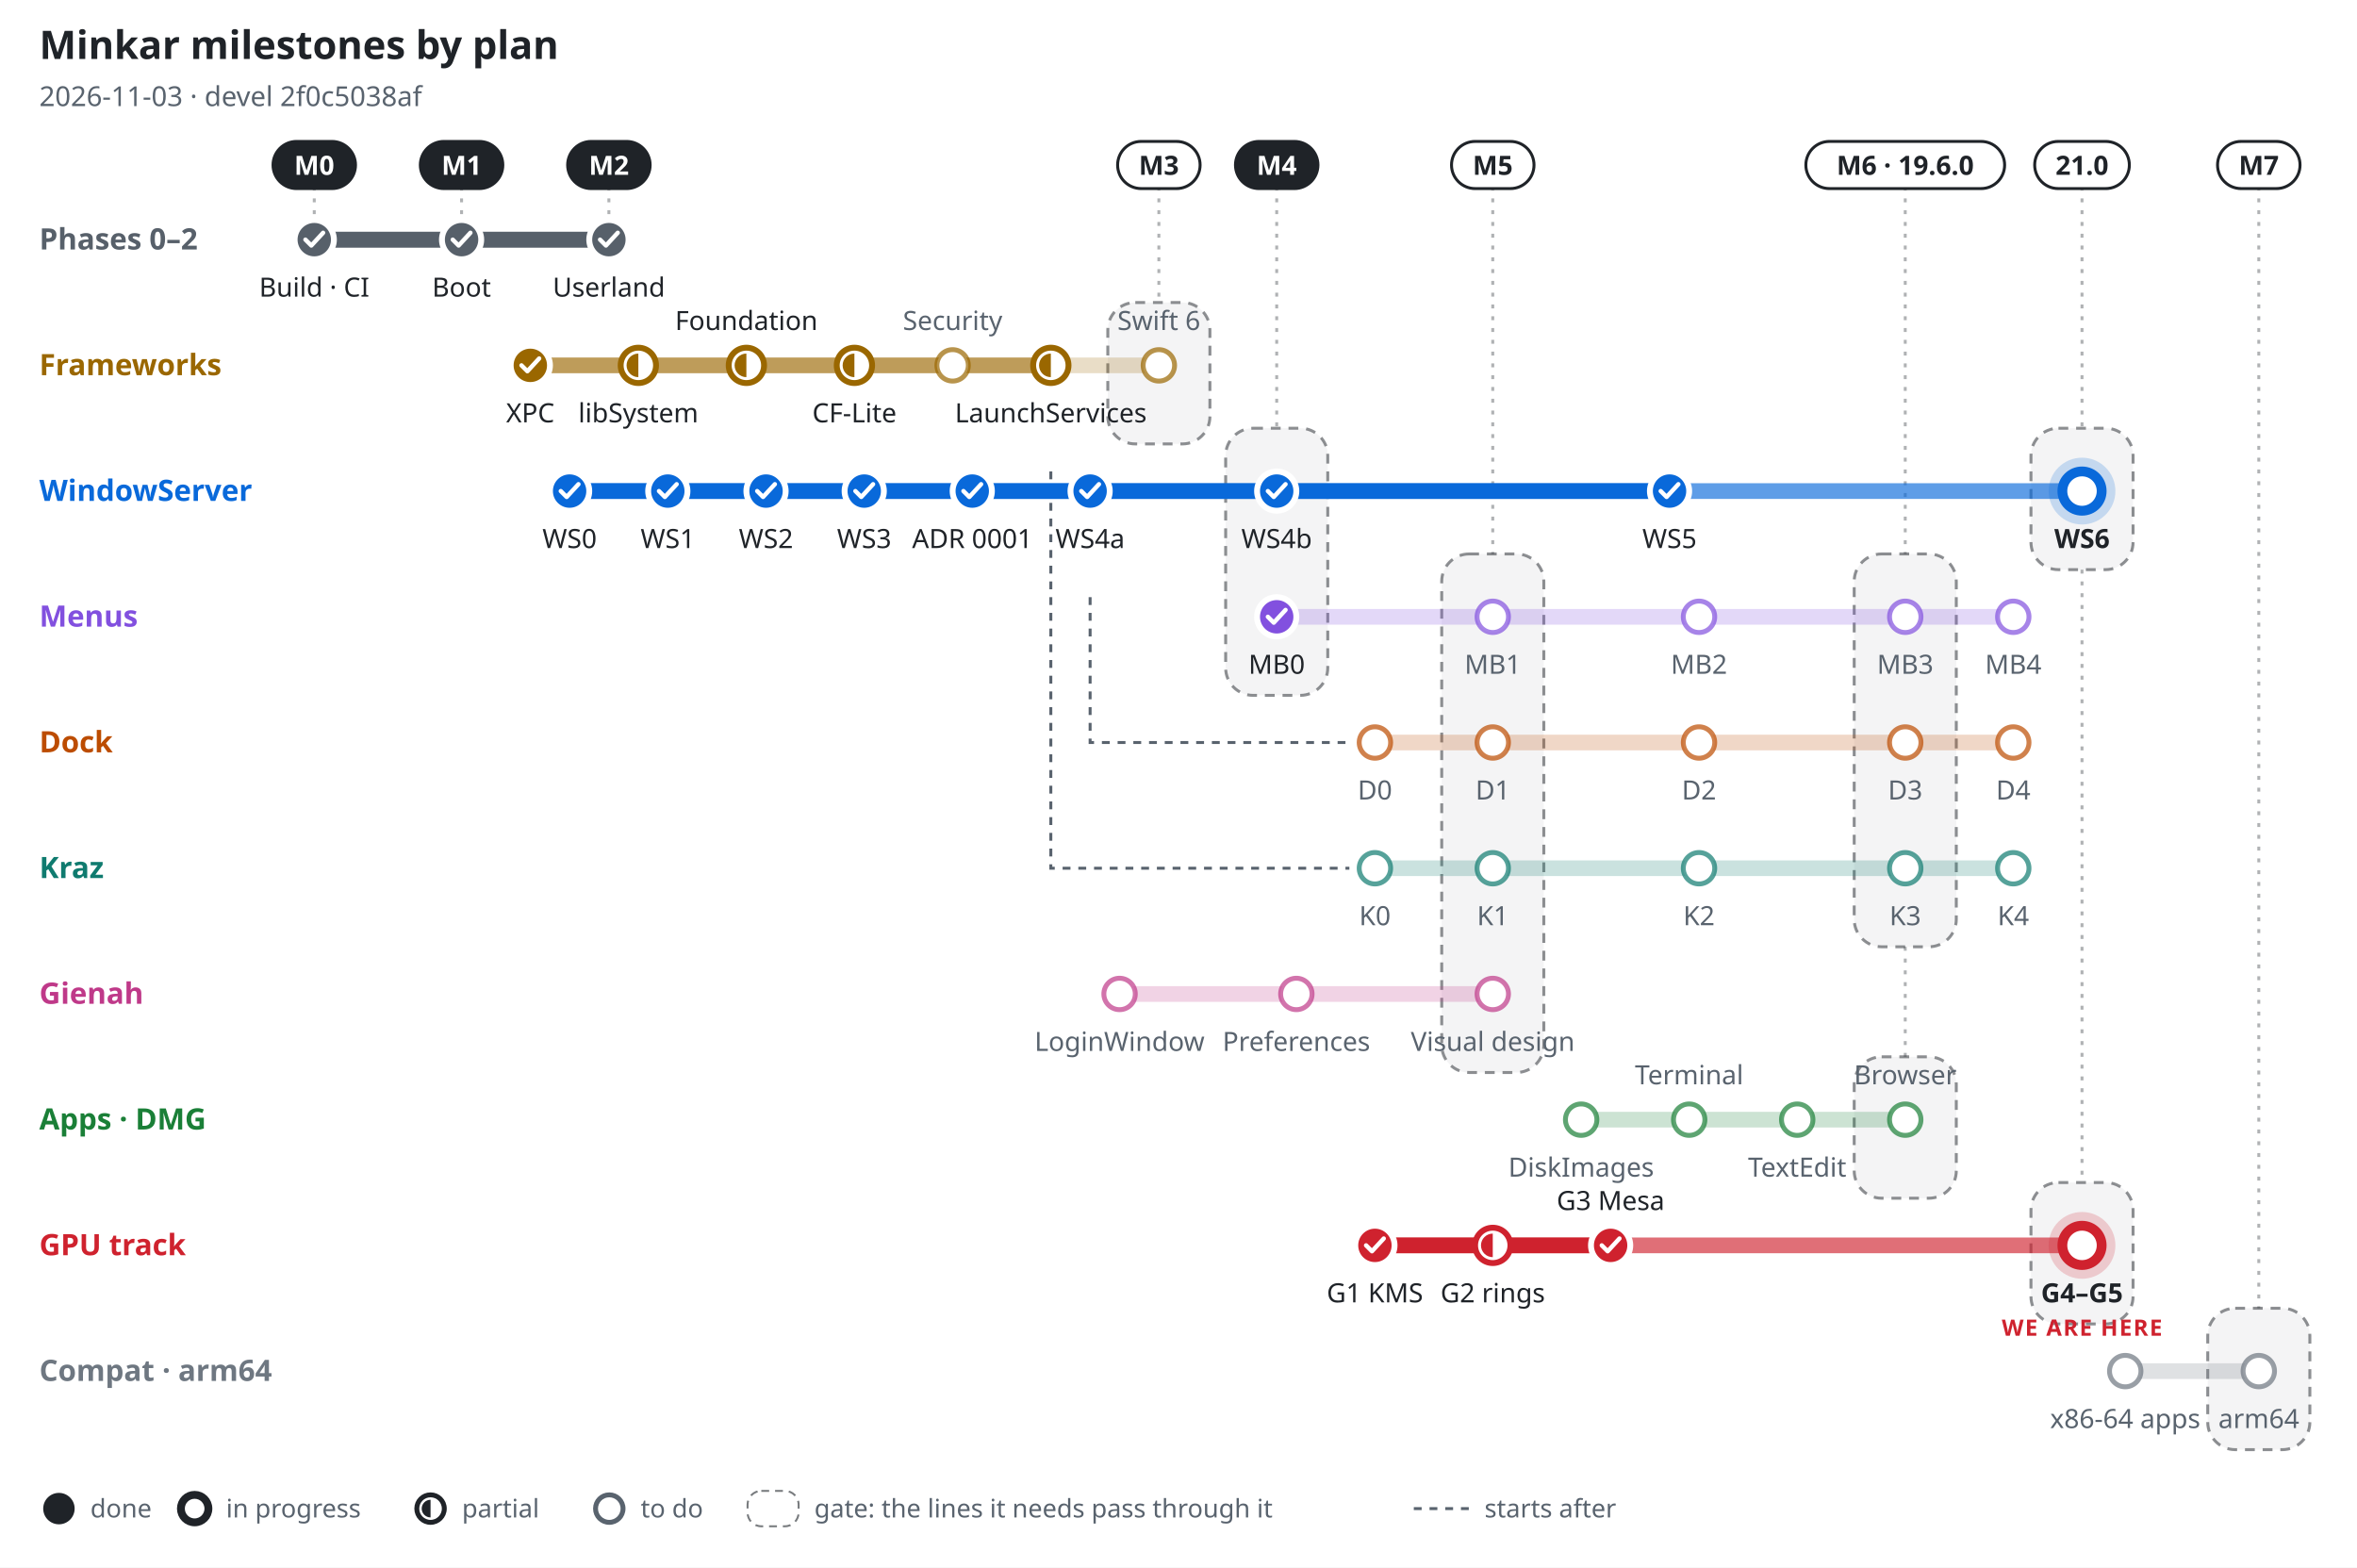
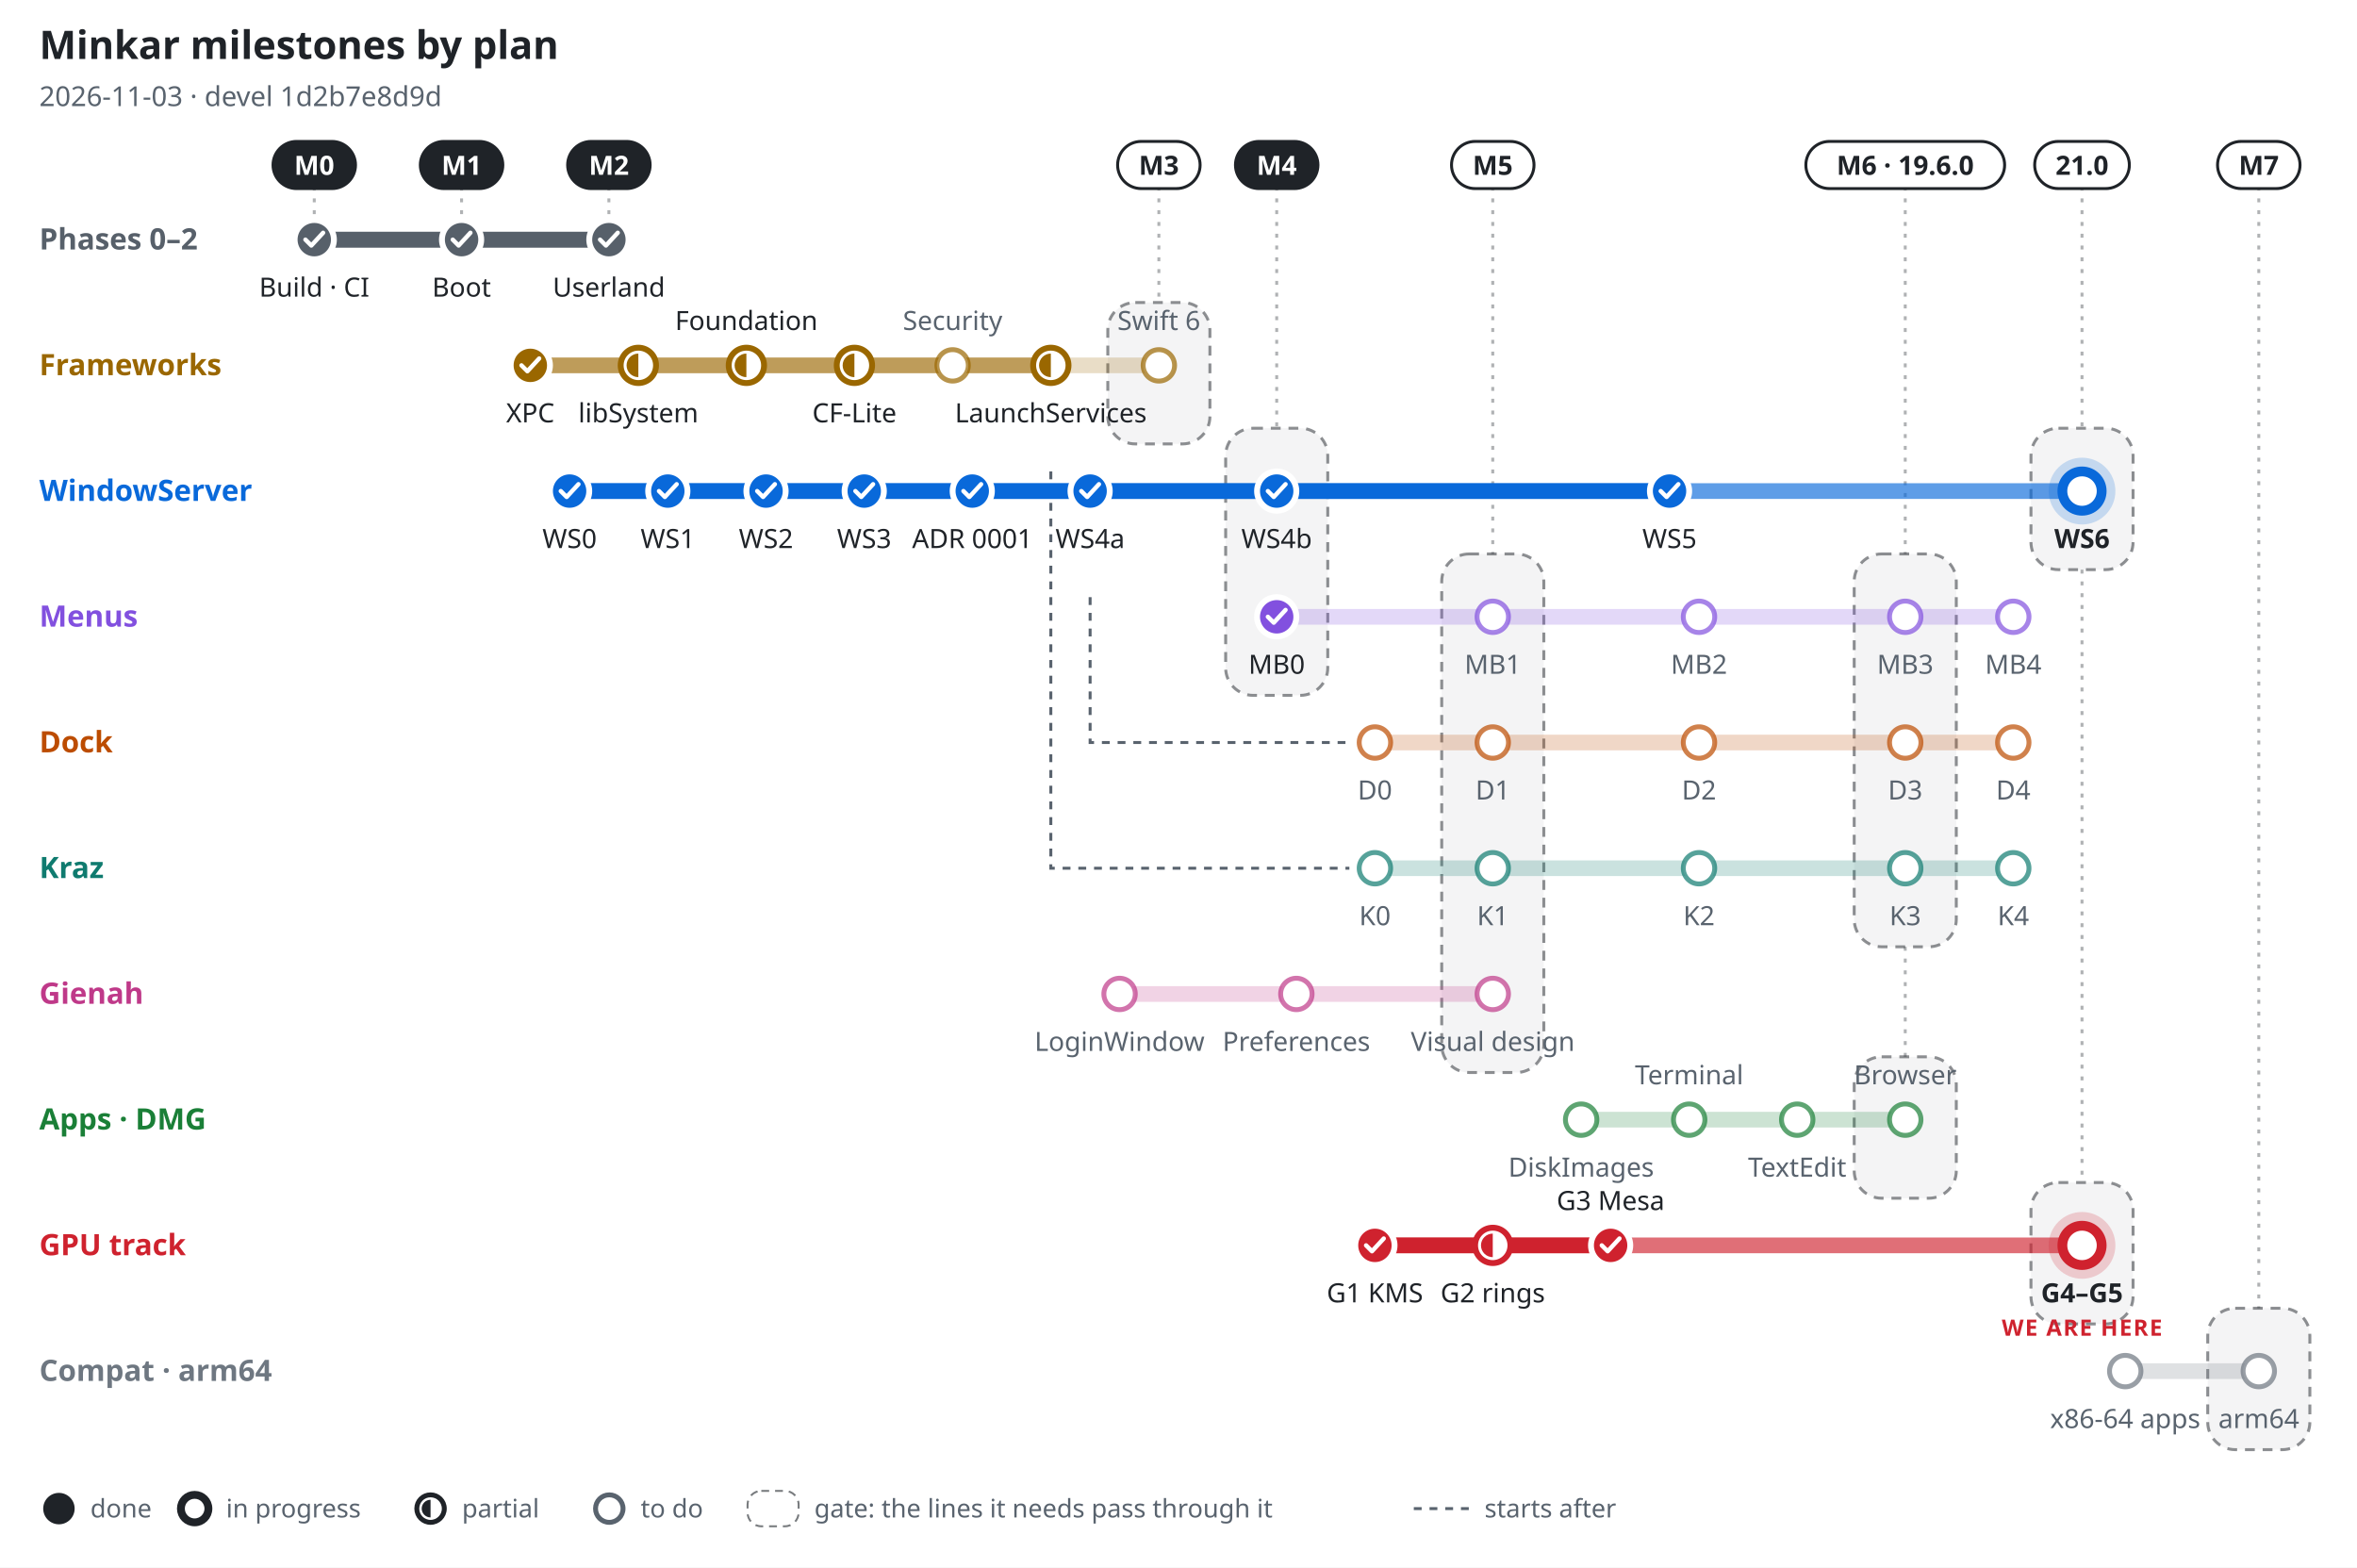
<svg xmlns="http://www.w3.org/2000/svg" width="1200" height="798" viewBox="0 0 1200 798" font-family="-apple-system, BlinkMacSystemFont, 'Segoe UI', 'Noto Sans', Helvetica, Arial, sans-serif" role="img" aria-label="Minkar milestones by plan, 2026-11-03">
  <rect width="1200" height="798" fill="#ffffff" />
  <text x="20" y="30" font-size="20" font-weight="700" fill="#1f2328" text-anchor="start">Minkar milestones by plan</text>
-   <text x="20" y="54" font-size="14" font-weight="400" fill="#59636e" text-anchor="start">2026-11-03 · devel 2f0c5038af</text>
+   <text x="20" y="54" font-size="14" font-weight="400" fill="#59636e" text-anchor="start">2026-11-03 · devel 1d2b7e8d9d</text>
  <line x1="160" y1="95" x2="160" y2="110" stroke="#1f2328" stroke-opacity=".35" stroke-width="1.5" stroke-dasharray="2 4" />
  <rect x="139" y="72" width="42" height="24" rx="12" fill="#1f2328" stroke="#1f2328" stroke-width="1.5" />
  <text x="160" y="89" font-size="13.5" font-weight="700" fill="#ffffff" text-anchor="middle">M0</text>
  <line x1="235" y1="95" x2="235" y2="110" stroke="#1f2328" stroke-opacity=".35" stroke-width="1.5" stroke-dasharray="2 4" />
  <rect x="214" y="72" width="42" height="24" rx="12" fill="#1f2328" stroke="#1f2328" stroke-width="1.5" />
  <text x="235" y="89" font-size="13.5" font-weight="700" fill="#ffffff" text-anchor="middle">M1</text>
  <line x1="310" y1="95" x2="310" y2="110" stroke="#1f2328" stroke-opacity=".35" stroke-width="1.5" stroke-dasharray="2 4" />
  <rect x="289" y="72" width="42" height="24" rx="12" fill="#1f2328" stroke="#1f2328" stroke-width="1.5" />
  <text x="310" y="89" font-size="13.5" font-weight="700" fill="#ffffff" text-anchor="middle">M2</text>
  <line x1="590" y1="95" x2="590" y2="154" stroke="#1f2328" stroke-opacity=".35" stroke-width="1.5" stroke-dasharray="2 4" />
  <rect x="564" y="154" width="52" height="72" rx="14" fill="#1f2328" fill-opacity=".05" stroke="#1f2328" stroke-opacity=".5" stroke-width="1.5" stroke-dasharray="5 4" />
  <rect x="569" y="72" width="42" height="24" rx="12" fill="#ffffff" stroke="#1f2328" stroke-width="1.5" />
  <text x="590" y="89" font-size="13.5" font-weight="700" fill="#1f2328" text-anchor="middle">M3</text>
  <line x1="650" y1="95" x2="650" y2="218" stroke="#1f2328" stroke-opacity=".35" stroke-width="1.5" stroke-dasharray="2 4" />
  <rect x="624" y="218" width="52" height="136" rx="14" fill="#1f2328" fill-opacity=".05" stroke="#1f2328" stroke-opacity=".5" stroke-width="1.5" stroke-dasharray="5 4" />
  <rect x="629" y="72" width="42" height="24" rx="12" fill="#1f2328" stroke="#1f2328" stroke-width="1.5" />
  <text x="650" y="89" font-size="13.5" font-weight="700" fill="#ffffff" text-anchor="middle">M4</text>
  <line x1="760" y1="95" x2="760" y2="282" stroke="#1f2328" stroke-opacity=".35" stroke-width="1.5" stroke-dasharray="2 4" />
  <rect x="734" y="282" width="52" height="264" rx="14" fill="#1f2328" fill-opacity=".05" stroke="#1f2328" stroke-opacity=".5" stroke-width="1.5" stroke-dasharray="5 4" />
  <rect x="739" y="72" width="42" height="24" rx="12" fill="#ffffff" stroke="#1f2328" stroke-width="1.5" />
  <text x="760" y="89" font-size="13.5" font-weight="700" fill="#1f2328" text-anchor="middle">M5</text>
  <line x1="970" y1="95" x2="970" y2="282" stroke="#1f2328" stroke-opacity=".35" stroke-width="1.5" stroke-dasharray="2 4" />
  <rect x="944" y="282" width="52" height="200" rx="14" fill="#1f2328" fill-opacity=".05" stroke="#1f2328" stroke-opacity=".5" stroke-width="1.5" stroke-dasharray="5 4" />
  <line x1="970" y1="482" x2="970" y2="538" stroke="#1f2328" stroke-opacity=".35" stroke-width="1.5" stroke-dasharray="2 4" />
  <rect x="944" y="538" width="52" height="72" rx="14" fill="#1f2328" fill-opacity=".05" stroke="#1f2328" stroke-opacity=".5" stroke-width="1.5" stroke-dasharray="5 4" />
  <rect x="919.4" y="72" width="101.2" height="24" rx="12" fill="#ffffff" stroke="#1f2328" stroke-width="1.5" />
  <text x="970" y="89" font-size="13.5" font-weight="700" fill="#1f2328" text-anchor="middle">M6 · 19.6.0</text>
  <line x1="1060" y1="95" x2="1060" y2="218" stroke="#1f2328" stroke-opacity=".35" stroke-width="1.5" stroke-dasharray="2 4" />
  <rect x="1034" y="218" width="52" height="72" rx="14" fill="#1f2328" fill-opacity=".05" stroke="#1f2328" stroke-opacity=".5" stroke-width="1.5" stroke-dasharray="5 4" />
  <line x1="1060" y1="290" x2="1060" y2="602" stroke="#1f2328" stroke-opacity=".35" stroke-width="1.5" stroke-dasharray="2 4" />
  <rect x="1034" y="602" width="52" height="72" rx="14" fill="#1f2328" fill-opacity=".05" stroke="#1f2328" stroke-opacity=".5" stroke-width="1.5" stroke-dasharray="5 4" />
  <rect x="1035.9" y="72" width="48.2" height="24" rx="12" fill="#ffffff" stroke="#1f2328" stroke-width="1.5" />
  <text x="1060" y="89" font-size="13.5" font-weight="700" fill="#1f2328" text-anchor="middle">21.0</text>
  <line x1="1150" y1="95" x2="1150" y2="666" stroke="#1f2328" stroke-opacity=".35" stroke-width="1.5" stroke-dasharray="2 4" />
  <rect x="1124" y="666" width="52" height="72" rx="14" fill="#1f2328" fill-opacity=".05" stroke="#1f2328" stroke-opacity=".5" stroke-width="1.5" stroke-dasharray="5 4" />
  <rect x="1129" y="72" width="42" height="24" rx="12" fill="#ffffff" stroke="#1f2328" stroke-width="1.5" />
  <text x="1150" y="89" font-size="13.5" font-weight="700" fill="#1f2328" text-anchor="middle">M7</text>
  <path d="M555 304 V378 H687" fill="none" stroke="#59636e" stroke-width="1.5" stroke-dasharray="4 4" />
  <path d="M535 240 V442 H687" fill="none" stroke="#59636e" stroke-width="1.5" stroke-dasharray="4 4" />
  <text x="20" y="127" font-size="15" font-weight="700" fill="#57606a" text-anchor="start">Phases 0–2</text>
  <line x1="160" y1="122" x2="310" y2="122" stroke="#57606a" stroke-opacity=".22" stroke-width="8" stroke-linecap="round" />
  <line x1="160" y1="122" x2="310" y2="122" stroke="#57606a" stroke-opacity=".55" stroke-width="8" stroke-linecap="round" />
  <line x1="160" y1="122" x2="310" y2="122" stroke="#57606a" stroke-opacity="1" stroke-width="8" stroke-linecap="round" />
  <circle cx="160" cy="122" r="10" fill="#57606a" stroke="#ffffff" stroke-width="3" />
  <path d="M155.5 122 l3 3 l6 -6.5" fill="none" stroke="#ffffff" stroke-width="2.2" stroke-linecap="round" stroke-linejoin="round" />
  <text x="160" y="151" font-size="13.5" font-weight="500" fill="#1f2328" text-anchor="middle">Build · CI</text>
  <circle cx="235" cy="122" r="10" fill="#57606a" stroke="#ffffff" stroke-width="3" />
  <path d="M230.5 122 l3 3 l6 -6.5" fill="none" stroke="#ffffff" stroke-width="2.2" stroke-linecap="round" stroke-linejoin="round" />
  <text x="235" y="151" font-size="13.5" font-weight="500" fill="#1f2328" text-anchor="middle">Boot</text>
  <circle cx="310" cy="122" r="10" fill="#57606a" stroke="#ffffff" stroke-width="3" />
  <path d="M305.5 122 l3 3 l6 -6.5" fill="none" stroke="#ffffff" stroke-width="2.2" stroke-linecap="round" stroke-linejoin="round" />
  <text x="310" y="151" font-size="13.5" font-weight="500" fill="#1f2328" text-anchor="middle">Userland</text>
  <text x="20" y="191" font-size="15" font-weight="700" fill="#9a6700" text-anchor="start">Frameworks</text>
  <line x1="270" y1="186" x2="590" y2="186" stroke="#9a6700" stroke-opacity=".22" stroke-width="8" stroke-linecap="round" />
  <line x1="270" y1="186" x2="535" y2="186" stroke="#9a6700" stroke-opacity=".55" stroke-width="8" stroke-linecap="round" />
  <line x1="270" y1="186" x2="270" y2="186" stroke="#9a6700" stroke-opacity="1" stroke-width="8" stroke-linecap="round" />
  <circle cx="270" cy="186" r="10" fill="#9a6700" stroke="#ffffff" stroke-width="3" />
  <path d="M265.5 186 l3 3 l6 -6.5" fill="none" stroke="#ffffff" stroke-width="2.2" stroke-linecap="round" stroke-linejoin="round" />
  <text x="270" y="215" font-size="13.5" font-weight="500" fill="#1f2328" text-anchor="middle">XPC</text>
  <circle cx="325" cy="186" r="9" fill="#ffffff" stroke="#9a6700" stroke-width="3" />
  <path d="M325 180 A6 6 0 0 0 325 192 Z" fill="#9a6700" />
  <text x="325" y="215" font-size="13.5" font-weight="500" fill="#1f2328" text-anchor="middle">libSystem</text>
  <circle cx="380" cy="186" r="9" fill="#ffffff" stroke="#9a6700" stroke-width="3" />
  <path d="M380 180 A6 6 0 0 0 380 192 Z" fill="#9a6700" />
  <text x="380" y="168" font-size="13.5" font-weight="500" fill="#1f2328" text-anchor="middle">Foundation</text>
  <circle cx="435" cy="186" r="9" fill="#ffffff" stroke="#9a6700" stroke-width="3" />
  <path d="M435 180 A6 6 0 0 0 435 192 Z" fill="#9a6700" />
  <text x="435" y="215" font-size="13.5" font-weight="500" fill="#1f2328" text-anchor="middle">CF-Lite</text>
  <circle cx="485" cy="186" r="8" fill="#ffffff" stroke="#9a6700" stroke-opacity=".7" stroke-width="2.5" />
  <text x="485" y="168" font-size="13.5" font-weight="500" fill="#59636e" text-anchor="middle">Security</text>
  <circle cx="535" cy="186" r="9" fill="#ffffff" stroke="#9a6700" stroke-width="3" />
  <path d="M535 180 A6 6 0 0 0 535 192 Z" fill="#9a6700" />
  <text x="535" y="215" font-size="13.5" font-weight="500" fill="#1f2328" text-anchor="middle">LaunchServices</text>
  <circle cx="590" cy="186" r="8" fill="#ffffff" stroke="#9a6700" stroke-opacity=".7" stroke-width="2.5" />
  <text x="590" y="168" font-size="13.5" font-weight="500" fill="#59636e" text-anchor="middle">Swift 6</text>
  <text x="20" y="255" font-size="15" font-weight="700" fill="#0969da" text-anchor="start">WindowServer</text>
  <line x1="290" y1="250" x2="1060" y2="250" stroke="#0969da" stroke-opacity=".22" stroke-width="8" stroke-linecap="round" />
  <line x1="290" y1="250" x2="1060" y2="250" stroke="#0969da" stroke-opacity=".55" stroke-width="8" stroke-linecap="round" />
  <line x1="290" y1="250" x2="850" y2="250" stroke="#0969da" stroke-opacity="1" stroke-width="8" stroke-linecap="round" />
  <circle cx="290" cy="250" r="10" fill="#0969da" stroke="#ffffff" stroke-width="3" />
  <path d="M285.5 250 l3 3 l6 -6.5" fill="none" stroke="#ffffff" stroke-width="2.2" stroke-linecap="round" stroke-linejoin="round" />
  <text x="290" y="279" font-size="13.5" font-weight="500" fill="#1f2328" text-anchor="middle">WS0</text>
  <circle cx="340" cy="250" r="10" fill="#0969da" stroke="#ffffff" stroke-width="3" />
  <path d="M335.5 250 l3 3 l6 -6.5" fill="none" stroke="#ffffff" stroke-width="2.2" stroke-linecap="round" stroke-linejoin="round" />
  <text x="340" y="279" font-size="13.5" font-weight="500" fill="#1f2328" text-anchor="middle">WS1</text>
  <circle cx="390" cy="250" r="10" fill="#0969da" stroke="#ffffff" stroke-width="3" />
  <path d="M385.5 250 l3 3 l6 -6.5" fill="none" stroke="#ffffff" stroke-width="2.2" stroke-linecap="round" stroke-linejoin="round" />
  <text x="390" y="279" font-size="13.5" font-weight="500" fill="#1f2328" text-anchor="middle">WS2</text>
  <circle cx="440" cy="250" r="10" fill="#0969da" stroke="#ffffff" stroke-width="3" />
  <path d="M435.5 250 l3 3 l6 -6.5" fill="none" stroke="#ffffff" stroke-width="2.2" stroke-linecap="round" stroke-linejoin="round" />
  <text x="440" y="279" font-size="13.5" font-weight="500" fill="#1f2328" text-anchor="middle">WS3</text>
  <circle cx="495" cy="250" r="10" fill="#0969da" stroke="#ffffff" stroke-width="3" />
  <path d="M490.5 250 l3 3 l6 -6.5" fill="none" stroke="#ffffff" stroke-width="2.2" stroke-linecap="round" stroke-linejoin="round" />
  <text x="495" y="279" font-size="13.5" font-weight="500" fill="#1f2328" text-anchor="middle">ADR 0001</text>
  <circle cx="555" cy="250" r="10" fill="#0969da" stroke="#ffffff" stroke-width="3" />
  <path d="M550.5 250 l3 3 l6 -6.5" fill="none" stroke="#ffffff" stroke-width="2.2" stroke-linecap="round" stroke-linejoin="round" />
  <text x="555" y="279" font-size="13.5" font-weight="500" fill="#1f2328" text-anchor="middle">WS4a</text>
  <circle cx="650" cy="250" r="10" fill="#0969da" stroke="#ffffff" stroke-width="3" />
  <path d="M645.5 250 l3 3 l6 -6.5" fill="none" stroke="#ffffff" stroke-width="2.2" stroke-linecap="round" stroke-linejoin="round" />
  <text x="650" y="279" font-size="13.5" font-weight="500" fill="#1f2328" text-anchor="middle">WS4b</text>
  <circle cx="850" cy="250" r="10" fill="#0969da" stroke="#ffffff" stroke-width="3" />
  <path d="M845.5 250 l3 3 l6 -6.5" fill="none" stroke="#ffffff" stroke-width="2.2" stroke-linecap="round" stroke-linejoin="round" />
  <text x="850" y="279" font-size="13.5" font-weight="500" fill="#1f2328" text-anchor="middle">WS5</text>
  <circle cx="1060" cy="250" r="17" fill="#0969da" fill-opacity=".2" />
  <circle cx="1060" cy="250" r="10" fill="#ffffff" stroke="#0969da" stroke-width="5" />
  <text x="1060" y="279" font-size="13.5" font-weight="700" fill="#1f2328" text-anchor="middle">WS6</text>
  <text x="20" y="319" font-size="15" font-weight="700" fill="#8250df" text-anchor="start">Menus</text>
  <line x1="650" y1="314" x2="1025" y2="314" stroke="#8250df" stroke-opacity=".22" stroke-width="8" stroke-linecap="round" />
  <line x1="650" y1="314" x2="650" y2="314" stroke="#8250df" stroke-opacity=".55" stroke-width="8" stroke-linecap="round" />
  <line x1="650" y1="314" x2="650" y2="314" stroke="#8250df" stroke-opacity="1" stroke-width="8" stroke-linecap="round" />
  <circle cx="650" cy="314" r="10" fill="#8250df" stroke="#ffffff" stroke-width="3" />
  <path d="M645.5 314 l3 3 l6 -6.5" fill="none" stroke="#ffffff" stroke-width="2.2" stroke-linecap="round" stroke-linejoin="round" />
  <text x="650" y="343" font-size="13.5" font-weight="500" fill="#1f2328" text-anchor="middle">MB0</text>
  <circle cx="760" cy="314" r="8" fill="#ffffff" stroke="#8250df" stroke-opacity=".7" stroke-width="2.5" />
  <text x="760" y="343" font-size="13.5" font-weight="500" fill="#59636e" text-anchor="middle">MB1</text>
  <circle cx="865" cy="314" r="8" fill="#ffffff" stroke="#8250df" stroke-opacity=".7" stroke-width="2.5" />
  <text x="865" y="343" font-size="13.5" font-weight="500" fill="#59636e" text-anchor="middle">MB2</text>
  <circle cx="970" cy="314" r="8" fill="#ffffff" stroke="#8250df" stroke-opacity=".7" stroke-width="2.5" />
  <text x="970" y="343" font-size="13.5" font-weight="500" fill="#59636e" text-anchor="middle">MB3</text>
  <circle cx="1025" cy="314" r="8" fill="#ffffff" stroke="#8250df" stroke-opacity=".7" stroke-width="2.5" />
  <text x="1025" y="343" font-size="13.5" font-weight="500" fill="#59636e" text-anchor="middle">MB4</text>
  <text x="20" y="383" font-size="15" font-weight="700" fill="#bc4c00" text-anchor="start">Dock</text>
  <line x1="700" y1="378" x2="1025" y2="378" stroke="#bc4c00" stroke-opacity=".22" stroke-width="8" stroke-linecap="round" />
  <circle cx="700" cy="378" r="8" fill="#ffffff" stroke="#bc4c00" stroke-opacity=".7" stroke-width="2.5" />
  <text x="700" y="407" font-size="13.5" font-weight="500" fill="#59636e" text-anchor="middle">D0</text>
  <circle cx="760" cy="378" r="8" fill="#ffffff" stroke="#bc4c00" stroke-opacity=".7" stroke-width="2.5" />
  <text x="760" y="407" font-size="13.5" font-weight="500" fill="#59636e" text-anchor="middle">D1</text>
  <circle cx="865" cy="378" r="8" fill="#ffffff" stroke="#bc4c00" stroke-opacity=".7" stroke-width="2.5" />
  <text x="865" y="407" font-size="13.5" font-weight="500" fill="#59636e" text-anchor="middle">D2</text>
  <circle cx="970" cy="378" r="8" fill="#ffffff" stroke="#bc4c00" stroke-opacity=".7" stroke-width="2.5" />
  <text x="970" y="407" font-size="13.5" font-weight="500" fill="#59636e" text-anchor="middle">D3</text>
  <circle cx="1025" cy="378" r="8" fill="#ffffff" stroke="#bc4c00" stroke-opacity=".7" stroke-width="2.5" />
  <text x="1025" y="407" font-size="13.5" font-weight="500" fill="#59636e" text-anchor="middle">D4</text>
  <text x="20" y="447" font-size="15" font-weight="700" fill="#0f7b6f" text-anchor="start">Kraz</text>
  <line x1="700" y1="442" x2="1025" y2="442" stroke="#0f7b6f" stroke-opacity=".22" stroke-width="8" stroke-linecap="round" />
  <circle cx="700" cy="442" r="8" fill="#ffffff" stroke="#0f7b6f" stroke-opacity=".7" stroke-width="2.5" />
  <text x="700" y="471" font-size="13.5" font-weight="500" fill="#59636e" text-anchor="middle">K0</text>
  <circle cx="760" cy="442" r="8" fill="#ffffff" stroke="#0f7b6f" stroke-opacity=".7" stroke-width="2.5" />
  <text x="760" y="471" font-size="13.5" font-weight="500" fill="#59636e" text-anchor="middle">K1</text>
  <circle cx="865" cy="442" r="8" fill="#ffffff" stroke="#0f7b6f" stroke-opacity=".7" stroke-width="2.5" />
  <text x="865" y="471" font-size="13.5" font-weight="500" fill="#59636e" text-anchor="middle">K2</text>
  <circle cx="970" cy="442" r="8" fill="#ffffff" stroke="#0f7b6f" stroke-opacity=".7" stroke-width="2.5" />
  <text x="970" y="471" font-size="13.5" font-weight="500" fill="#59636e" text-anchor="middle">K3</text>
  <circle cx="1025" cy="442" r="8" fill="#ffffff" stroke="#0f7b6f" stroke-opacity=".7" stroke-width="2.5" />
  <text x="1025" y="471" font-size="13.5" font-weight="500" fill="#59636e" text-anchor="middle">K4</text>
  <text x="20" y="511" font-size="15" font-weight="700" fill="#bf3989" text-anchor="start">Gienah</text>
  <line x1="570" y1="506" x2="760" y2="506" stroke="#bf3989" stroke-opacity=".22" stroke-width="8" stroke-linecap="round" />
  <circle cx="570" cy="506" r="8" fill="#ffffff" stroke="#bf3989" stroke-opacity=".7" stroke-width="2.5" />
  <text x="570" y="535" font-size="13.5" font-weight="500" fill="#59636e" text-anchor="middle">LoginWindow</text>
  <circle cx="660" cy="506" r="8" fill="#ffffff" stroke="#bf3989" stroke-opacity=".7" stroke-width="2.5" />
  <text x="660" y="535" font-size="13.5" font-weight="500" fill="#59636e" text-anchor="middle">Preferences</text>
  <circle cx="760" cy="506" r="8" fill="#ffffff" stroke="#bf3989" stroke-opacity=".7" stroke-width="2.5" />
  <text x="760" y="535" font-size="13.5" font-weight="500" fill="#59636e" text-anchor="middle">Visual design</text>
  <text x="20" y="575" font-size="15" font-weight="700" fill="#1a7f37" text-anchor="start">Apps · DMG</text>
  <line x1="805" y1="570" x2="970" y2="570" stroke="#1a7f37" stroke-opacity=".22" stroke-width="8" stroke-linecap="round" />
  <circle cx="805" cy="570" r="8" fill="#ffffff" stroke="#1a7f37" stroke-opacity=".7" stroke-width="2.5" />
  <text x="805" y="599" font-size="13.5" font-weight="500" fill="#59636e" text-anchor="middle">DiskImages</text>
  <circle cx="860" cy="570" r="8" fill="#ffffff" stroke="#1a7f37" stroke-opacity=".7" stroke-width="2.5" />
  <text x="860" y="552" font-size="13.5" font-weight="500" fill="#59636e" text-anchor="middle">Terminal</text>
  <circle cx="915" cy="570" r="8" fill="#ffffff" stroke="#1a7f37" stroke-opacity=".7" stroke-width="2.5" />
  <text x="915" y="599" font-size="13.5" font-weight="500" fill="#59636e" text-anchor="middle">TextEdit</text>
  <circle cx="970" cy="570" r="8" fill="#ffffff" stroke="#1a7f37" stroke-opacity=".7" stroke-width="2.5" />
  <text x="970" y="552" font-size="13.5" font-weight="500" fill="#59636e" text-anchor="middle">Browser</text>
  <text x="20" y="639" font-size="15" font-weight="700" fill="#cf222e" text-anchor="start">GPU track</text>
  <line x1="700" y1="634" x2="1060" y2="634" stroke="#cf222e" stroke-opacity=".22" stroke-width="8" stroke-linecap="round" />
  <line x1="700" y1="634" x2="1060" y2="634" stroke="#cf222e" stroke-opacity=".55" stroke-width="8" stroke-linecap="round" />
  <line x1="700" y1="634" x2="820" y2="634" stroke="#cf222e" stroke-opacity="1" stroke-width="8" stroke-linecap="round" />
  <circle cx="700" cy="634" r="10" fill="#cf222e" stroke="#ffffff" stroke-width="3" />
  <path d="M695.5 634 l3 3 l6 -6.5" fill="none" stroke="#ffffff" stroke-width="2.2" stroke-linecap="round" stroke-linejoin="round" />
  <text x="700" y="663" font-size="13.5" font-weight="500" fill="#1f2328" text-anchor="middle">G1 KMS</text>
  <circle cx="760" cy="634" r="9" fill="#ffffff" stroke="#cf222e" stroke-width="3" />
  <path d="M760 628 A6 6 0 0 0 760 640 Z" fill="#cf222e" />
  <text x="760" y="663" font-size="13.5" font-weight="500" fill="#1f2328" text-anchor="middle">G2 rings</text>
  <circle cx="820" cy="634" r="10" fill="#cf222e" stroke="#ffffff" stroke-width="3" />
  <path d="M815.5 634 l3 3 l6 -6.5" fill="none" stroke="#ffffff" stroke-width="2.2" stroke-linecap="round" stroke-linejoin="round" />
  <text x="820" y="616" font-size="13.5" font-weight="500" fill="#1f2328" text-anchor="middle">G3 Mesa</text>
  <circle cx="1060" cy="634" r="17" fill="#cf222e" fill-opacity=".2" />
  <circle cx="1060" cy="634" r="10" fill="#ffffff" stroke="#cf222e" stroke-width="5" />
  <text x="1060" y="663" font-size="13.5" font-weight="700" fill="#1f2328" text-anchor="middle">G4–G5</text>
  <text x="1060" y="680" font-size="11.5" font-weight="800" fill="#cf222e" text-anchor="middle" letter-spacing=".06em">WE ARE HERE</text>
  <text x="20" y="703" font-size="15" font-weight="700" fill="#6e7781" text-anchor="start">Compat · arm64</text>
  <line x1="1082" y1="698" x2="1150" y2="698" stroke="#6e7781" stroke-opacity=".22" stroke-width="8" stroke-linecap="round" />
  <circle cx="1082" cy="698" r="8" fill="#ffffff" stroke="#6e7781" stroke-opacity=".7" stroke-width="2.5" />
  <text x="1082" y="727" font-size="13.5" font-weight="500" fill="#59636e" text-anchor="middle">x86-64 apps</text>
  <circle cx="1150" cy="698" r="8" fill="#ffffff" stroke="#6e7781" stroke-opacity=".7" stroke-width="2.5" />
  <text x="1150" y="727" font-size="13.5" font-weight="500" fill="#59636e" text-anchor="middle">arm64</text>
  <circle cx="30" cy="768" r="8" fill="#1f2328" />
  <text x="46" y="772.5" font-size="13" font-weight="400" fill="#59636e" text-anchor="start">done</text>
  <circle cx="99.1" cy="768" r="7" fill="#ffffff" stroke="#1f2328" stroke-width="4" />
  <text x="115.1" y="772.5" font-size="13" font-weight="400" fill="#59636e" text-anchor="start">in progress</text>
  <circle cx="219.2" cy="768" r="7" fill="#ffffff" stroke="#1f2328" stroke-width="2.5" />
  <path d="M219.2 763.5 A4.5 4.5 0 0 0 219.2 772.5 Z" fill="#1f2328" />
  <text x="235.2" y="772.5" font-size="13" font-weight="400" fill="#59636e" text-anchor="start">partial</text>
  <circle cx="310.2" cy="768" r="7" fill="#ffffff" stroke="#59636e" stroke-width="2.5" />
  <text x="326.2" y="772.5" font-size="13" font-weight="400" fill="#59636e" text-anchor="start">to do</text>
  <rect x="380.6" y="759" width="26" height="18" rx="7" fill="none" stroke="#1f2328" stroke-opacity=".6" stroke-dasharray="4 3" />
  <text x="414.6" y="772.5" font-size="13" font-weight="400" fill="#59636e" text-anchor="start">gate: the lines it needs pass through it</text>
  <path d="M719.8 768 h28" stroke="#59636e" stroke-width="1.5" stroke-dasharray="4 4" />
  <text x="755.8" y="772.5" font-size="13" font-weight="400" fill="#59636e" text-anchor="start">starts after</text>
</svg>
